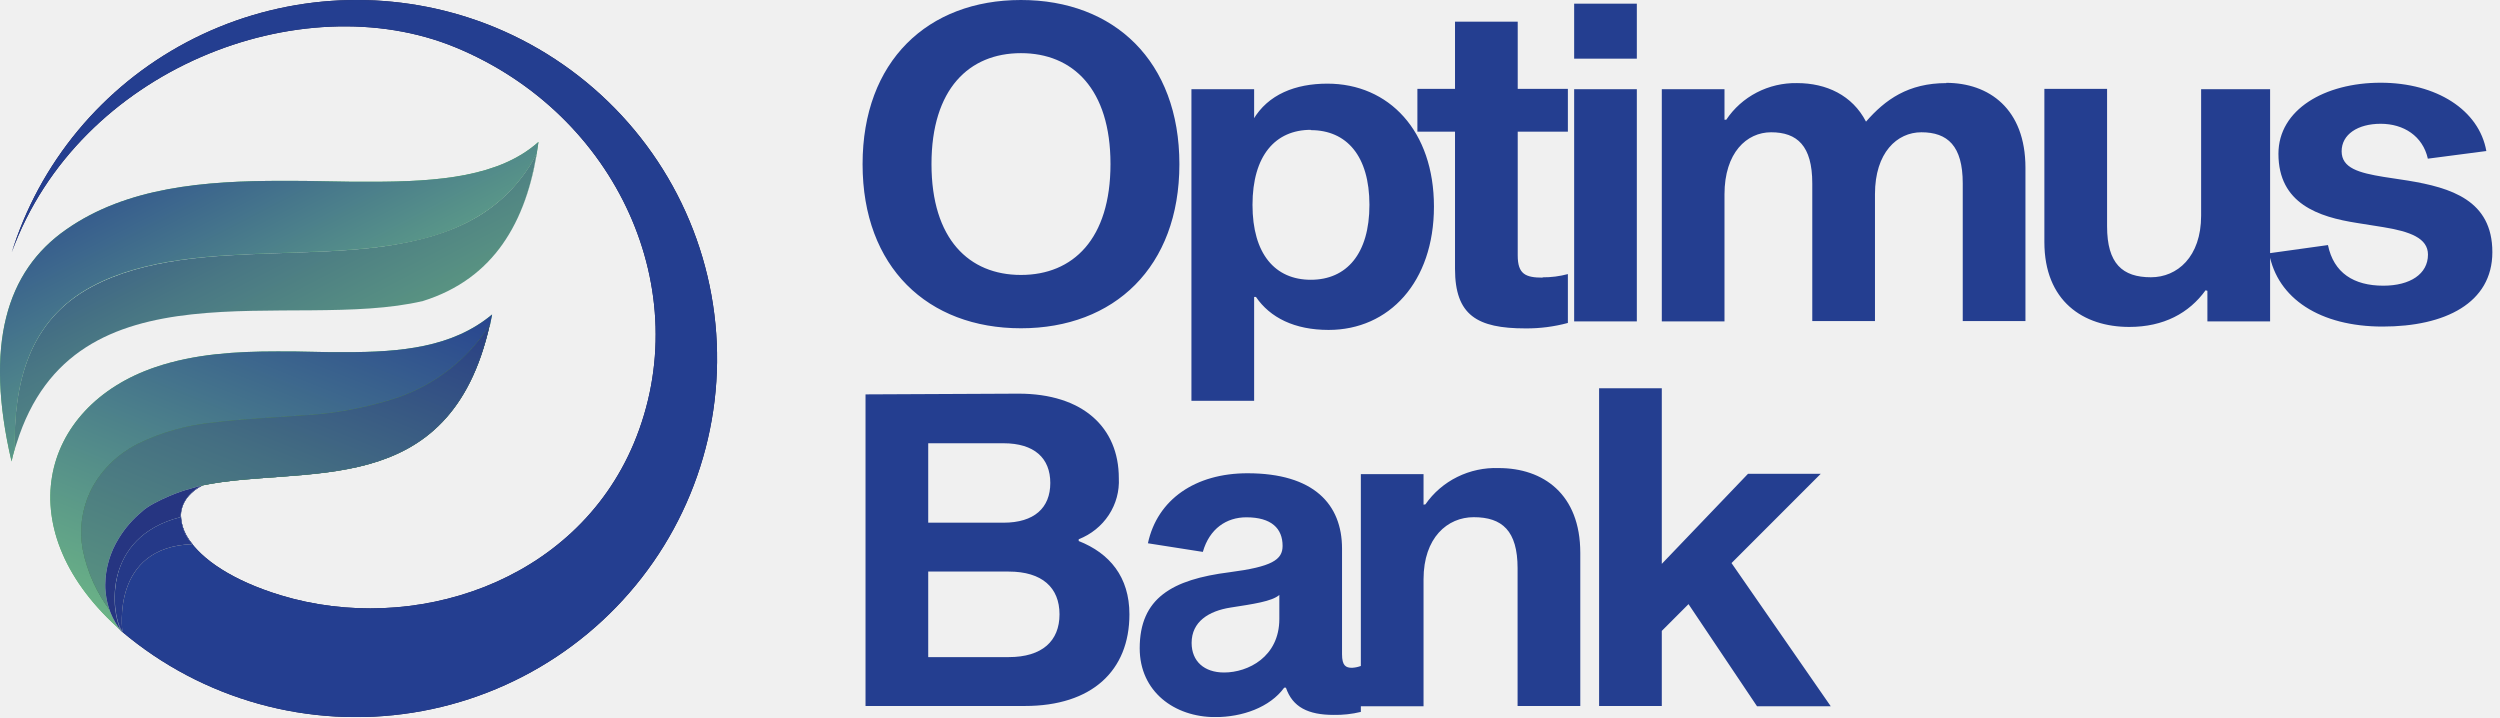
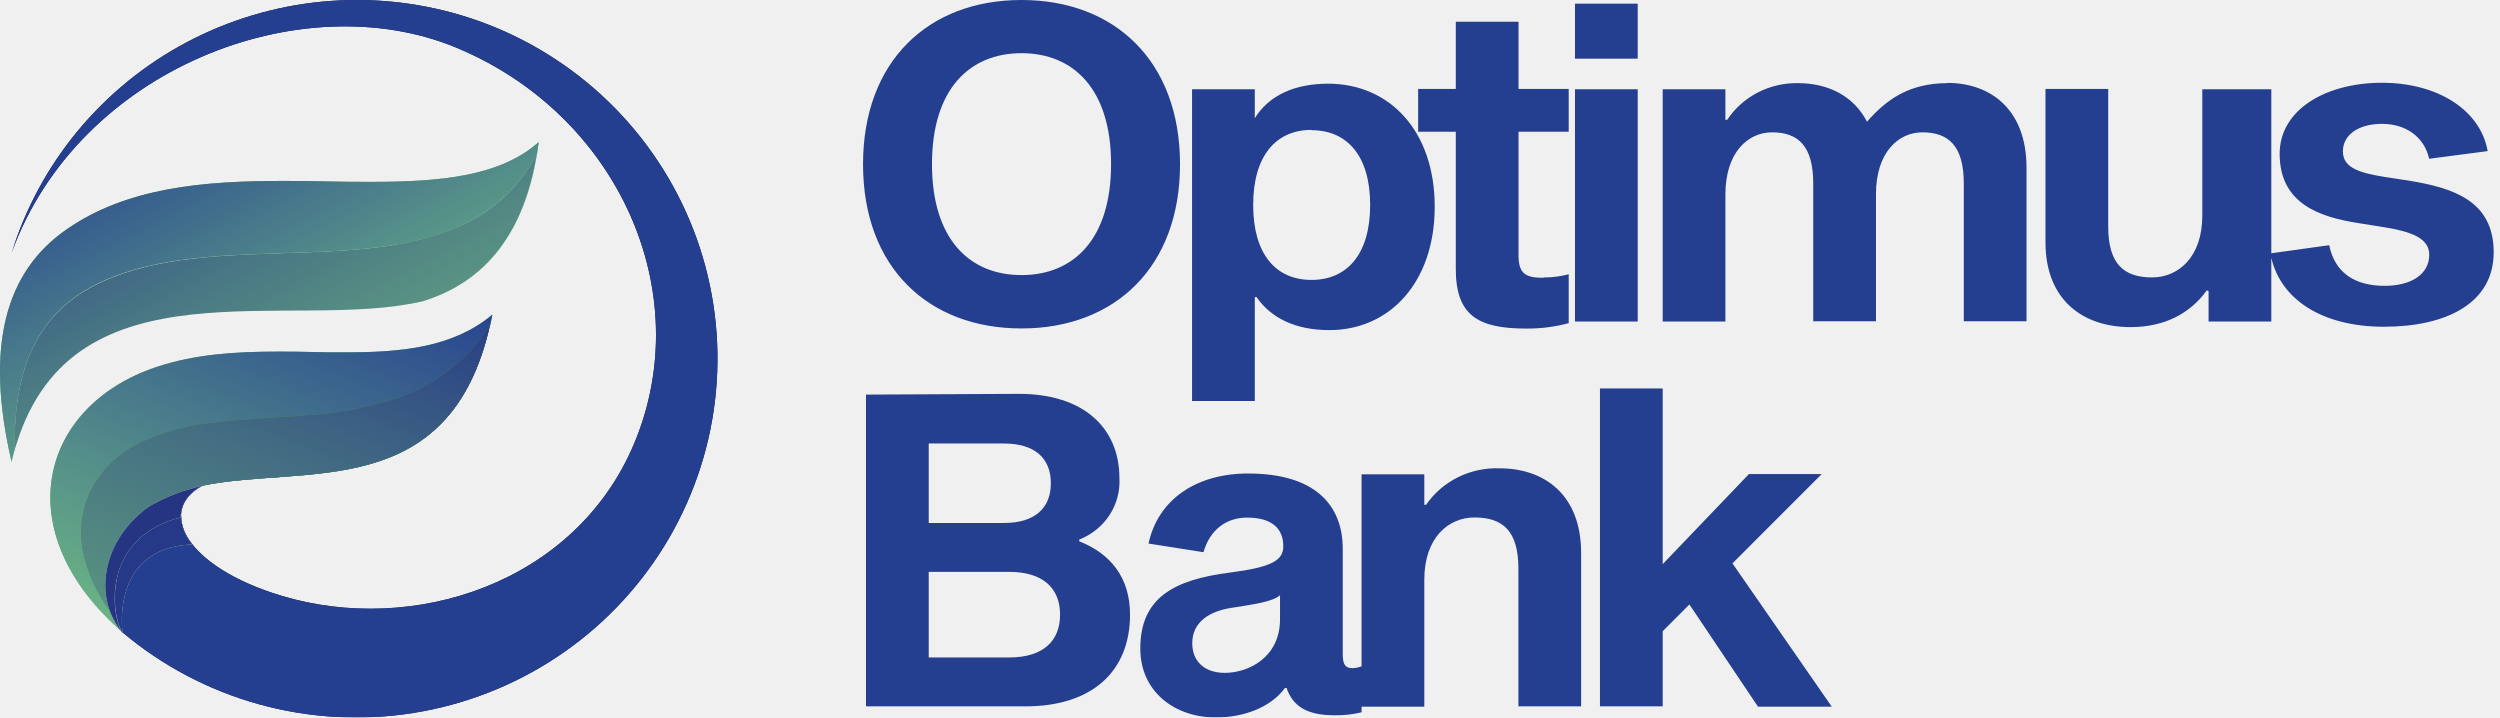
- <svg xmlns="http://www.w3.org/2000/svg" width="380" height="109" viewBox="0 0 380 109" fill="none">
-   <mask id="mask0_636_16414" style="mask-type:luminance" maskUnits="userSpaceOnUse" x="0" y="0" width="380" height="109">
-     <path d="M379.023 0H0V109H379.023V0Z" fill="white" />
+ <svg xmlns="http://www.w3.org/2000/svg" width="223" height="64" viewBox="0 0 223 64" fill="none">
+   <mask id="mask0_636_16414" style="mask-type:luminance" maskUnits="userSpaceOnUse" x="0" y="0" width="223" height="64">
+     <path d="M222.545 0H0V64H222.545V0Z" fill="white" />
  </mask>
  <g mask="url(#mask0_636_16414)">
-     <path d="M131.56 59.946V107.309H155.785C165.954 107.309 171.672 101.96 171.672 93.379C171.672 87.695 168.67 84.092 163.962 82.235V81.966C165.845 81.23 167.446 79.94 168.539 78.275C169.633 76.609 170.165 74.653 170.061 72.679C170.061 64.961 164.572 59.835 154.813 59.835L131.56 59.946ZM141.09 79.449V67.376H152.526C157.205 67.376 159.645 69.623 159.645 73.412C159.645 77.201 157.205 79.449 152.526 79.449H141.09ZM141.09 99.88V86.878H153.326C158.406 86.878 161.046 89.321 161.046 93.379C161.046 97.437 158.406 99.88 153.326 99.88H141.09ZM205.504 101.505C204.551 101.505 203.989 101.171 203.989 99.434V83.386C203.989 76.653 199.7 71.936 189.617 71.936C181.726 71.936 175.923 75.883 174.483 82.578L182.832 83.888C183.842 80.35 186.434 78.631 189.446 78.631C193.258 78.631 194.954 80.322 194.954 82.978C194.954 85.105 193.306 86.144 186.892 86.98C178.133 88.086 173.235 90.927 173.235 98.543C173.235 105.099 178.486 109 184.719 109C188.826 109 193.02 107.523 195.202 104.523H195.459C196.47 107.495 198.852 108.665 202.731 108.665C204.118 108.69 205.502 108.537 206.848 108.21V101.226C206.418 101.388 205.964 101.482 205.504 101.505ZM194.459 94.076C194.459 99.852 189.694 102.22 186.063 102.22C183.041 102.22 181.126 100.511 181.126 97.725C181.126 94.493 183.728 92.868 187.054 92.348C190.38 91.828 193.363 91.419 194.459 90.426V94.076ZM216.378 76.709V72.066H206.848V107.356H216.378V88.058C216.378 81.706 220.028 78.613 224.002 78.613C228.32 78.613 230.673 80.665 230.673 86.377V107.309H240.204V84.037C240.204 75.075 234.543 71.146 227.814 71.146C225.628 71.066 223.456 71.53 221.505 72.496C219.554 73.461 217.888 74.895 216.664 76.663L216.378 76.709ZM252.593 95.896L256.654 91.828L267.07 107.356H278.277L263.191 85.587L276.753 72.019H265.696L252.593 85.708V59.018H243.063V107.309H252.593V95.896Z" fill="#243E90" />
-     <path d="M155.185 0C141.023 0 131.112 9.287 131.112 24.954C131.112 40.621 141.023 49.898 155.185 49.898C169.347 49.898 179.268 40.612 179.268 24.954C179.268 9.296 169.357 0 155.185 0ZM155.185 41.791C147.294 41.791 141.586 36.349 141.586 24.935C141.586 13.522 147.304 8.08 155.185 8.08C163.067 8.08 168.794 13.512 168.794 24.935C168.794 36.358 163.086 41.791 155.185 41.791ZM201.95 50.149C211.137 50.149 217.96 42.877 217.96 31.399C217.96 19.92 211.137 12.714 201.759 12.714C196.937 12.714 192.744 14.33 190.475 18.202H190.628V13.559H181.098V60.922H190.628V45.134H190.904C193.058 48.292 196.784 50.149 201.95 50.149ZM199.243 19.781C204.675 19.781 208.154 23.691 208.154 31.139C208.154 38.587 204.675 42.525 199.243 42.525C193.811 42.525 190.38 38.605 190.38 31.139C190.38 23.672 193.839 19.735 199.243 19.735V19.781ZM234.504 42.2C231.875 42.2 230.694 41.67 230.694 38.828V20.013H238.317V13.512H230.694V3.297H221.162V13.512H215.444V20.013H221.162V40.862C221.162 47.911 224.517 49.917 231.875 49.917C234.05 49.934 236.219 49.656 238.317 49.09V41.661C237.063 41.998 235.767 42.164 234.466 42.153L234.504 42.2ZM239.271 0.557V8.915H248.799V0.557H239.271ZM239.271 13.559V48.849H248.799V13.559H239.271ZM295.86 12.63C290.047 12.63 286.559 15.138 283.634 18.49C281.556 14.469 277.591 12.63 273.149 12.63C271.019 12.592 268.912 13.084 267.029 14.059C265.147 15.033 263.55 16.459 262.39 18.202H262.122V13.559H252.594V48.849H262.122V29.551C262.122 23.199 265.506 20.106 269.205 20.106C273.17 20.106 275.466 22.159 275.466 27.87V48.803H284.996V29.505C284.996 23.199 288.35 20.106 292.047 20.106C296.021 20.106 298.337 22.159 298.337 27.87V48.803H307.868V25.502C307.868 16.521 302.311 12.593 295.812 12.593L295.86 12.63ZM335.525 44.205V48.849H345.055V13.559H334.571V32.773C334.571 39.07 330.922 42.144 326.948 42.144C322.631 42.144 320.276 40.091 320.276 34.399V13.512H310.745V36.785C310.745 45.756 316.627 49.694 323.65 49.694C328.891 49.694 332.743 47.586 335.248 44.122L335.525 44.205ZM377.923 22.957C376.82 16.716 370.339 12.574 361.857 12.574C353.376 12.574 346.322 16.633 346.322 23.375C346.322 30.972 352.44 32.978 358.253 33.888L362.218 34.519C366.326 35.188 369.051 36.191 369.051 38.698C369.051 41.652 366.335 43.425 362.266 43.425C357.767 43.425 354.718 41.475 353.85 37.25L344.912 38.494C346.15 45.385 352.669 49.638 362.161 49.638C371.653 49.638 378.838 46.063 378.838 38.327C378.838 30.424 372.53 28.529 366.013 27.452L362.304 26.886C358.569 26.273 355.928 25.558 355.928 22.994C355.928 20.431 358.378 18.815 361.866 18.815C365.354 18.815 368.261 20.673 369.033 24.118L377.923 22.957Z" fill="#243E90" />
-     <path fill-rule="evenodd" clip-rule="evenodd" d="M75.263 4.168C82.573 7.2 89.136 11.769 94.501 17.56C99.866 23.35 103.905 30.226 106.341 37.714C108.777 45.202 109.552 53.125 108.613 60.938C107.674 68.752 105.044 76.272 100.902 82.98C96.76 89.688 91.206 95.427 84.62 99.801C78.035 104.175 70.573 107.081 62.75 108.32C54.926 109.559 46.925 109.101 39.296 106.978C31.668 104.854 24.592 101.115 18.556 96.019C15.536 93.15 11.651 84.647 12.686 77.994C13.72 71.341 24.398 71.687 30.767 73.79C23.852 77.443 27.944 86.021 42.723 90.497C62.667 96.542 87.398 88.702 96.345 67.379C105.997 44.328 93.861 17.38 69.242 7.204C45.724 -2.504 11.952 10.484 1.792 38.329C2.294 36.734 2.874 35.146 3.532 33.564C9.127 20.223 19.824 9.634 33.273 4.122C46.723 -1.39 61.826 -1.373 75.263 4.168Z" fill="#181C4B" />
-     <path fill-rule="evenodd" clip-rule="evenodd" d="M75.263 4.168C82.573 7.2 89.136 11.769 94.501 17.56C99.866 23.35 103.905 30.226 106.341 37.714C108.777 45.202 109.552 53.125 108.613 60.938C107.674 68.752 105.044 76.272 100.902 82.98C96.76 89.688 91.206 95.427 84.62 99.801C78.035 104.175 70.573 107.081 62.75 108.32C54.926 109.559 46.925 109.101 39.296 106.978C31.668 104.854 24.592 101.115 18.556 96.019C15.536 93.15 11.651 84.647 12.686 77.994C13.72 71.341 24.398 71.687 30.767 73.79C23.852 77.443 27.944 86.021 42.723 90.497C62.667 96.542 87.398 88.702 96.345 67.379C105.997 44.328 93.861 17.38 69.242 7.204C45.724 -2.504 11.952 10.484 1.792 38.329C2.294 36.734 2.874 35.146 3.532 33.564C9.127 20.223 19.824 9.634 33.273 4.122C46.723 -1.39 61.826 -1.373 75.263 4.168Z" fill="#243E90" />
-     <path d="M18.094 81.991C18.01 82.121 17.925 82.271 17.85 82.411C17.231 83.504 16.76 84.672 16.448 85.887C16.803 84.516 17.358 83.203 18.094 81.991ZM74.764 47.829C68.762 52.819 60.935 53.529 52.478 53.529C50.794 53.529 49.091 53.529 47.37 53.473C45.648 53.417 43.908 53.417 42.158 53.417C35.921 53.417 29.599 53.781 23.635 55.8C5.949 61.789 1.058 80.823 18.602 96.025C17.911 95.12 17.351 94.123 16.937 93.063C14.788 90.275 13.314 87.033 12.629 83.588C11.989 80.164 12.599 76.626 14.35 73.609C15.657 71.426 17.469 69.584 19.637 68.236C20.079 67.956 20.578 67.694 21.001 67.451C24.645 65.681 28.581 64.579 32.619 64.2C37.012 63.648 41.462 63.499 45.874 63.144C50.865 62.895 55.799 61.975 60.54 60.406C66.305 58.396 71.218 54.511 74.481 49.38C74.594 48.876 74.707 48.352 74.802 47.829" fill="#56BA5F" />
-     <path d="M18.094 81.991C18.01 82.121 17.925 82.271 17.85 82.411C17.231 83.504 16.76 84.672 16.448 85.887C16.803 84.516 17.358 83.203 18.094 81.991ZM74.764 47.829C68.762 52.819 60.935 53.529 52.478 53.529C50.794 53.529 49.091 53.529 47.37 53.473C45.648 53.417 43.908 53.417 42.158 53.417C35.921 53.417 29.599 53.781 23.635 55.8C5.949 61.789 1.058 80.823 18.602 96.025C17.911 95.12 17.351 94.123 16.937 93.063C14.788 90.275 13.314 87.033 12.629 83.588C11.989 80.164 12.599 76.626 14.35 73.609C15.657 71.426 17.469 69.584 19.637 68.236C20.079 67.956 20.578 67.694 21.001 67.451C24.645 65.681 28.581 64.579 32.619 64.2C37.012 63.648 41.462 63.499 45.874 63.144C50.865 62.895 55.799 61.975 60.54 60.406C66.305 58.396 71.218 54.511 74.481 49.38C74.594 48.876 74.707 48.352 74.802 47.829" fill="url(#paint0_linear_636_16414)" />
-     <path d="M74.445 49.384C68.377 76.528 46.195 70.595 30.71 73.79C46.195 70.557 68.34 76.491 74.445 49.347" fill="#B9B6CA" />
-     <path d="M16.449 85.94C15.869 88.31 16.04 90.8 16.938 93.07C16.559 92.104 16.312 91.092 16.204 90.061C16.049 88.683 16.131 87.29 16.449 85.94ZM21.651 77.942C20.237 79.096 19.034 80.483 18.095 82.044C19.018 80.426 20.218 78.981 21.642 77.773M30.71 73.793C29 74.139 27.327 74.65 25.715 75.316C27.324 74.65 28.993 74.139 30.701 73.793" fill="#253885" />
-     <path d="M74.445 49.384C71.181 54.515 66.269 58.4 60.503 60.41C55.762 61.978 50.828 62.899 45.837 63.148C41.425 63.503 36.975 63.652 32.582 64.204C28.544 64.583 24.608 65.685 20.964 67.455C20.503 67.698 20.024 67.96 19.6 68.24C17.432 69.587 15.62 71.429 14.313 73.613C12.562 76.63 11.952 80.168 12.592 83.592C13.288 87.04 14.775 90.282 16.938 93.067C16.04 90.797 15.869 88.307 16.449 85.938V85.844C16.761 84.593 17.242 83.389 17.879 82.265C17.954 82.125 18.039 81.976 18.123 81.845C19.062 80.284 20.265 78.897 21.679 77.743H21.726H21.783H21.839H21.886H21.952L22.065 77.668H22.112L23.335 76.594H23.382L23.504 76.519L23.636 76.444L23.815 76.341L24.276 76.089L24.464 75.986L24.605 75.921H24.652L24.793 75.856H24.868H24.934H24.981H25.038H25.085L25.216 75.799C26.969 74.934 28.811 74.261 30.71 73.79C46.195 70.557 68.34 76.491 74.445 49.347" fill="url(#paint1_linear_636_16414)" />
-     <path d="M74.445 49.384C71.181 54.515 66.269 58.4 60.503 60.41C55.762 61.978 50.828 62.899 45.837 63.148C41.425 63.503 36.975 63.652 32.582 64.204C28.544 64.583 24.608 65.685 20.964 67.455C20.503 67.698 20.024 67.96 19.6 68.24C17.432 69.587 15.62 71.429 14.313 73.613C12.562 76.63 11.952 80.168 12.592 83.592C13.288 87.04 14.775 90.282 16.938 93.067C16.04 90.797 15.869 88.307 16.449 85.938V85.844C16.761 84.593 17.242 83.389 17.879 82.265C17.954 82.125 18.039 81.976 18.123 81.845C19.062 80.284 20.265 78.897 21.679 77.743H21.726H21.783H21.839H21.886H21.952L22.065 77.668H22.112L23.335 76.594H23.382L23.504 76.519L23.636 76.444L23.815 76.341L24.276 76.089L24.464 75.986L24.605 75.921H24.652L24.793 75.856H24.868H24.934H24.981H25.038H25.085L25.216 75.799C26.969 74.934 28.811 74.261 30.71 73.79C46.195 70.557 68.34 76.491 74.445 49.347" fill="url(#paint2_linear_636_16414)" />
-     <path d="M74.445 49.384C71.181 54.515 66.269 58.4 60.503 60.41C55.762 61.978 50.828 62.899 45.837 63.148C41.425 63.503 36.975 63.652 32.582 64.204C28.544 64.583 24.608 65.685 20.964 67.455C20.503 67.698 20.024 67.96 19.6 68.24C17.432 69.587 15.62 71.429 14.313 73.613C12.562 76.63 11.952 80.168 12.592 83.592C13.288 87.04 14.775 90.282 16.938 93.067C16.04 90.797 15.869 88.307 16.449 85.938V85.844C16.761 84.593 17.242 83.389 17.879 82.265C17.954 82.125 18.039 81.976 18.123 81.845C19.062 80.284 20.265 78.897 21.679 77.743H21.726H21.783H21.839H21.886H21.952L22.065 77.668H22.112L23.335 76.594H23.382L23.504 76.519L23.636 76.444L23.815 76.341L24.276 76.089L24.464 75.986L24.605 75.921H24.652L24.793 75.856H24.868H24.934H24.981H25.038H25.085L25.216 75.799C26.969 74.934 28.811 74.261 30.71 73.79C46.195 70.557 68.34 76.491 74.445 49.347" fill="#4B8E52" />
-     <path d="M74.445 49.384C71.181 54.515 66.269 58.4 60.503 60.41C55.762 61.978 50.828 62.899 45.837 63.148C41.425 63.503 36.975 63.652 32.582 64.204C28.544 64.583 24.608 65.685 20.964 67.455C20.503 67.698 20.024 67.96 19.6 68.24C17.432 69.587 15.62 71.429 14.313 73.613C12.562 76.63 11.952 80.168 12.592 83.592C13.288 87.04 14.775 90.282 16.938 93.067C16.04 90.797 15.869 88.307 16.449 85.938V85.844C16.761 84.593 17.242 83.389 17.879 82.265C17.954 82.125 18.039 81.976 18.123 81.845C19.062 80.284 20.265 78.897 21.679 77.743H21.726H21.783H21.839H21.886H21.952L22.065 77.668H22.112L23.335 76.594H23.382L23.504 76.519L23.636 76.444L23.815 76.341L24.276 76.089L24.464 75.986L24.605 75.921H24.652L24.793 75.856H24.868H24.934H24.981H25.038H25.085L25.216 75.799C26.969 74.934 28.811 74.261 30.71 73.79C46.195 70.557 68.34 76.491 74.445 49.347" fill="url(#paint3_linear_636_16414)" />
-     <path d="M27.502 78.269C27.519 79.919 28.134 81.507 29.233 82.744C28.129 81.51 27.511 79.92 27.493 78.269" fill="#C7C4D4" />
-     <path d="M30.71 73.793C28.641 74.905 27.578 76.456 27.512 78.213C27.533 77.607 27.68 77.012 27.945 76.465C28.559 75.306 29.527 74.371 30.71 73.793Z" fill="#A6A3BC" />
-     <path d="M27.502 78.256C15.954 80.501 16.592 93.179 18.603 96.01C18.603 95.841 16.806 83.143 29.242 82.713C28.137 81.479 27.519 79.889 27.502 78.237" fill="#253988" />
-     <path d="M27.502 78.256C15.954 80.501 16.592 93.179 18.603 96.01C18.603 95.841 16.806 83.143 29.242 82.713C28.137 81.479 27.519 79.889 27.502 78.237" fill="#1A1D4E" />
-     <path d="M27.502 78.256C15.954 80.501 16.592 93.179 18.603 96.01C18.603 95.841 16.806 83.143 29.242 82.713C28.137 81.479 27.519 79.889 27.502 78.237" fill="#E8F4E8" />
-     <path d="M27.502 78.256C15.954 80.501 16.592 93.179 18.603 96.01C18.603 95.841 16.806 83.143 29.242 82.713C28.137 81.479 27.519 79.889 27.502 78.237" fill="#253988" />
-     <path d="M28.589 74.381C27.976 74.531 26.96 74.885 25.874 75.339C24.186 76.046 22.329 76.993 21.556 77.783C20.194 78.906 19.028 80.245 18.104 81.745L18.057 81.82C16.742 83.933 16.029 86.362 15.997 88.846C15.997 89.239 15.997 89.622 16.053 90.014C16.276 92.265 17.064 94.193 18.452 95.966C16.843 93.163 15.521 81.63 27.441 78.603C27.53 76.458 28.589 75.053 30.578 73.793" fill="#D7ECD8" />
-     <path d="M28.589 74.381C27.976 74.531 26.96 74.885 25.874 75.339C24.186 76.046 22.329 76.993 21.556 77.783C20.194 78.906 19.028 80.245 18.104 81.745L18.057 81.82C16.742 83.933 16.029 86.362 15.997 88.846C15.997 89.239 15.997 89.622 16.053 90.014C16.276 92.265 17.064 94.193 18.452 95.966C16.843 93.163 15.521 81.63 27.441 78.603C27.53 76.458 28.589 75.053 30.578 73.793" fill="#263581" />
-     <path d="M81.848 21.573C75.95 26.843 66.731 27.628 56.449 27.628C54.257 27.628 52.008 27.628 49.741 27.563C47.474 27.497 45.169 27.488 42.864 27.488C31.143 27.488 19.262 28.422 10.033 34.907C0.945 41.242 -2.375 52.427 1.754 70.134C1.886 69.526 2.046 68.91 2.234 68.265C2.056 58.211 4.37 48.643 13.975 43.513C22.018 39.215 32.385 38.813 41.34 38.495C46.928 38.299 52.629 38.196 58.142 37.449C63.222 36.767 68.377 35.505 72.798 32.777C76.547 30.497 79.583 27.226 81.566 23.33C79.901 33.608 75.178 42.354 64.266 45.681C75.809 42.167 80.428 32.543 81.848 21.573Z" fill="#56BA5F" />
-     <path d="M81.848 21.573C75.95 26.843 66.731 27.628 56.449 27.628C54.257 27.628 52.008 27.628 49.741 27.563C47.474 27.497 45.169 27.488 42.864 27.488C31.143 27.488 19.262 28.422 10.033 34.907C0.945 41.242 -2.375 52.427 1.754 70.134C1.886 69.526 2.046 68.91 2.234 68.265C2.056 58.211 4.37 48.643 13.975 43.513C22.018 39.215 32.385 38.813 41.34 38.495C46.928 38.299 52.629 38.196 58.142 37.449C63.222 36.767 68.377 35.505 72.798 32.777C76.547 30.497 79.583 27.226 81.566 23.33C79.901 33.608 75.178 42.354 64.266 45.681C75.809 42.167 80.428 32.543 81.848 21.573Z" fill="url(#paint4_linear_636_16414)" />
-     <path d="M81.565 23.329C79.585 27.232 76.549 30.51 72.798 32.795C68.376 35.486 63.221 36.747 58.141 37.467C52.591 38.214 46.928 38.317 41.34 38.513C32.384 38.831 22.017 39.261 13.974 43.568C4.369 48.679 2.055 58.248 2.234 68.302L2.516 67.423C11.293 39.214 44.218 50.478 64.284 45.755C75.178 42.353 79.9 33.608 81.565 23.329Z" fill="url(#paint5_linear_636_16414)" />
+     <path d="M77.246 35.198V63.007H91.47C97.441 63.007 100.798 59.866 100.798 54.828C100.798 51.491 99.036 49.375 96.271 48.285V48.126C97.377 47.695 98.317 46.937 98.959 45.959C99.601 44.981 99.914 43.833 99.853 42.673C99.853 38.142 96.63 35.132 90.9 35.132L77.246 35.198ZM82.842 46.649V39.56H89.557C92.304 39.56 93.737 40.88 93.737 43.104C93.737 45.329 92.304 46.649 89.557 46.649H82.842ZM82.842 58.645V51.011H90.027C93.009 51.011 94.559 52.445 94.559 54.828C94.559 57.211 93.009 58.645 90.027 58.645H82.842ZM120.663 59.599C120.104 59.599 119.773 59.403 119.773 58.383V48.961C119.773 45.007 117.255 42.237 111.335 42.237C106.702 42.237 103.294 44.555 102.449 48.486L107.351 49.255C107.944 47.178 109.466 46.169 111.234 46.169C113.473 46.169 114.469 47.161 114.469 48.721C114.469 49.969 113.501 50.58 109.735 51.071C104.592 51.72 101.716 53.388 101.716 57.86C101.716 61.709 104.799 63.999 108.459 63.999C110.871 63.999 113.333 63.133 114.614 61.371H114.765C115.358 63.116 116.757 63.803 119.035 63.803C119.849 63.818 120.662 63.728 121.452 63.536V59.435C121.2 59.53 120.933 59.585 120.663 59.599ZM114.178 55.237C114.178 58.629 111.38 60.019 109.248 60.019C107.474 60.019 106.349 59.016 106.349 57.38C106.349 55.482 107.877 54.528 109.83 54.223C111.783 53.917 113.534 53.677 114.178 53.094V55.237ZM127.048 45.04V42.313H121.452V63.034H127.048V51.703C127.048 47.974 129.191 46.158 131.524 46.158C134.06 46.158 135.441 47.363 135.441 50.717V63.007H141.037V49.342C141.037 44.08 137.713 41.774 133.762 41.774C132.479 41.727 131.204 41.999 130.058 42.566C128.912 43.133 127.934 43.975 127.216 45.013L127.048 45.04ZM148.312 56.306L150.696 53.917L156.812 63.034H163.392L154.534 50.253L162.497 42.286H156.005L148.312 50.324V34.652H142.716V63.007H148.312V56.306Z" fill="#243E90" />
+     <path d="M91.118 0C82.802 0 76.983 5.453 76.983 14.652C76.983 23.851 82.802 29.298 91.118 29.298C99.433 29.298 105.258 23.845 105.258 14.652C105.258 5.458 99.439 0 91.118 0ZM91.118 24.538C86.484 24.538 83.133 21.342 83.133 14.641C83.133 7.939 86.49 4.744 91.118 4.744C95.745 4.744 99.108 7.934 99.108 14.641C99.108 21.348 95.757 24.538 91.118 24.538ZM118.576 29.445C123.97 29.445 127.977 25.176 127.977 18.436C127.977 11.696 123.97 7.465 118.464 7.465C115.632 7.465 113.17 8.414 111.839 10.688H111.928V7.961H106.332V35.771H111.928V26.501H112.09C113.355 28.355 115.543 29.445 118.576 29.445ZM116.987 11.614C120.176 11.614 122.219 13.91 122.219 18.283C122.219 22.657 120.176 24.968 116.987 24.968C113.797 24.968 111.783 22.668 111.783 18.283C111.783 13.899 113.814 11.587 116.987 11.587V11.614ZM137.69 24.778C136.146 24.778 135.453 24.467 135.453 22.798V11.751H139.929V7.934H135.453V1.936H129.857V7.934H126.499V11.751H129.857V23.992C129.857 28.131 131.826 29.309 136.146 29.309C137.424 29.319 138.697 29.156 139.929 28.824V24.462C139.193 24.659 138.432 24.757 137.668 24.75L137.69 24.778ZM140.489 0.327V5.235H146.084V0.327H140.489ZM140.489 7.961V28.682H146.084V7.961H140.489ZM173.716 7.416C170.302 7.416 168.254 8.888 166.537 10.857C165.317 8.496 162.989 7.416 160.381 7.416C159.13 7.394 157.893 7.682 156.788 8.255C155.682 8.827 154.745 9.664 154.064 10.688H153.906V7.961H148.312V28.682H153.906V17.351C153.906 13.621 155.893 11.805 158.065 11.805C160.393 11.805 161.741 13.011 161.741 16.364V28.655H167.337V17.324C167.337 13.621 169.306 11.805 171.477 11.805C173.81 11.805 175.17 13.011 175.17 16.364V28.655H180.766V14.973C180.766 9.701 177.504 7.394 173.688 7.394L173.716 7.416ZM197.005 25.956V28.682H202.601V7.961H196.445V19.243C196.445 22.94 194.302 24.745 191.969 24.745C189.434 24.745 188.052 23.54 188.052 20.197V7.934H182.456V21.599C182.456 26.866 185.909 29.178 190.033 29.178C193.11 29.178 195.372 27.94 196.842 25.906L197.005 25.956ZM221.9 13.479C221.252 9.815 217.446 7.383 212.466 7.383C207.486 7.383 203.345 9.766 203.345 13.725C203.345 18.185 206.937 19.363 210.35 19.898L212.678 20.268C215.09 20.661 216.69 21.25 216.69 22.722C216.69 24.456 215.096 25.497 212.706 25.497C210.065 25.497 208.274 24.352 207.765 21.871L202.517 22.602C203.244 26.648 207.072 29.145 212.645 29.145C218.218 29.145 222.437 27.046 222.437 22.504C222.437 17.863 218.733 16.751 214.906 16.119L212.729 15.786C210.536 15.426 208.985 15.006 208.985 13.501C208.985 11.996 210.424 11.047 212.472 11.047C214.52 11.047 216.226 12.138 216.68 14.161L221.9 13.479Z" fill="#243E90" />
+     <path fill-rule="evenodd" clip-rule="evenodd" d="M44.191 2.447C48.484 4.228 52.337 6.91 55.487 10.31C58.637 13.71 61.008 17.747 62.439 22.144C63.869 26.541 64.324 31.192 63.773 35.78C63.222 40.368 61.677 44.783 59.245 48.722C56.814 52.661 53.552 56.03 49.685 58.599C45.819 61.167 41.438 62.873 36.844 63.601C32.25 64.328 27.552 64.059 23.073 62.812C18.594 61.566 14.44 59.37 10.895 56.378C9.122 54.694 6.841 49.701 7.449 45.795C8.056 41.889 14.325 42.092 18.065 43.326C14.005 45.471 16.408 50.508 25.085 53.136C36.795 56.685 51.316 52.082 56.569 39.562C62.237 26.027 55.111 10.205 40.656 4.23C26.847 -1.47 7.018 6.156 1.052 22.505C1.347 21.569 1.687 20.636 2.074 19.707C5.359 11.874 11.64 5.657 19.537 2.42C27.434 -0.816 36.301 -0.806 44.191 2.447Z" fill="#181C4B" />
+     <path fill-rule="evenodd" clip-rule="evenodd" d="M44.191 2.447C48.484 4.228 52.337 6.91 55.487 10.31C58.637 13.71 61.008 17.747 62.439 22.144C63.869 26.541 64.324 31.192 63.773 35.78C63.222 40.368 61.677 44.783 59.245 48.722C56.814 52.661 53.552 56.03 49.685 58.599C45.819 61.167 41.438 62.873 36.844 63.601C32.25 64.328 27.552 64.059 23.073 62.812C18.594 61.566 14.44 59.37 10.895 56.378C9.122 54.694 6.841 49.701 7.449 45.795C8.056 41.889 14.325 42.092 18.065 43.326C14.005 45.471 16.408 50.508 25.085 53.136C36.795 56.685 51.316 52.082 56.569 39.562C62.237 26.027 55.111 10.205 40.656 4.23C26.847 -1.47 7.018 6.156 1.052 22.505C1.347 21.569 1.687 20.636 2.074 19.707C5.359 11.874 11.64 5.657 19.537 2.42C27.434 -0.816 36.301 -0.806 44.191 2.447Z" fill="#243E90" />
+     <path d="M10.624 48.141C10.574 48.218 10.525 48.306 10.48 48.388C10.117 49.029 9.841 49.716 9.657 50.429C9.866 49.624 10.191 48.853 10.624 48.141ZM43.898 28.083C40.374 31.013 35.778 31.43 30.813 31.43C29.824 31.43 28.824 31.43 27.813 31.397C26.802 31.364 25.781 31.364 24.753 31.364C21.091 31.364 17.379 31.578 13.877 32.763C3.493 36.28 0.621 47.455 10.922 56.382C10.517 55.85 10.188 55.265 9.945 54.642C8.683 53.005 7.817 51.102 7.415 49.079C7.039 47.069 7.397 44.991 8.426 43.22C9.193 41.938 10.257 40.856 11.53 40.065C11.79 39.901 12.082 39.747 12.331 39.604C14.47 38.565 16.781 37.918 19.152 37.695C21.732 37.371 24.345 37.284 26.935 37.075C29.866 36.929 32.762 36.389 35.546 35.468C38.931 34.288 41.816 32.006 43.732 28.994C43.798 28.698 43.865 28.39 43.92 28.083" fill="#56BA5F" />
+     <path d="M10.624 48.141C10.574 48.218 10.525 48.306 10.48 48.388C10.117 49.029 9.841 49.716 9.657 50.429C9.866 49.624 10.191 48.853 10.624 48.141ZM43.898 28.083C40.374 31.013 35.778 31.43 30.813 31.43C29.824 31.43 28.824 31.43 27.813 31.397C26.802 31.364 25.781 31.364 24.753 31.364C21.091 31.364 17.379 31.578 13.877 32.763C3.493 36.28 0.621 47.455 10.922 56.382C10.517 55.85 10.188 55.265 9.945 54.642C8.683 53.005 7.817 51.102 7.415 49.079C7.039 47.069 7.397 44.991 8.426 43.22C9.193 41.938 10.257 40.856 11.53 40.065C11.79 39.901 12.082 39.747 12.331 39.604C14.47 38.565 16.781 37.918 19.152 37.695C21.732 37.371 24.345 37.284 26.935 37.075C29.866 36.929 32.762 36.389 35.546 35.468C38.931 34.288 41.816 32.006 43.732 28.994C43.798 28.698 43.865 28.39 43.92 28.083" fill="url(#paint0_linear_636_16414)" />
+     <path d="M43.711 28.997C40.148 44.934 27.123 41.451 18.032 43.327C27.123 41.429 40.126 44.913 43.711 28.975" fill="#B9B6CA" />
+     <path d="M9.658 50.46C9.318 51.852 9.418 53.314 9.945 54.647C9.723 54.08 9.578 53.485 9.514 52.88C9.423 52.071 9.471 51.253 9.658 50.46ZM12.712 45.764C11.882 46.442 11.176 47.256 10.624 48.172C11.166 47.223 11.871 46.374 12.707 45.665M18.032 43.328C17.027 43.532 16.045 43.831 15.098 44.222C16.043 43.831 17.023 43.532 18.026 43.328" fill="#253885" />
+     <path d="M43.711 28.997C41.795 32.009 38.91 34.29 35.525 35.471C32.741 36.391 29.844 36.932 26.914 37.078C24.323 37.286 21.71 37.374 19.131 37.698C16.76 37.921 14.449 38.568 12.309 39.607C12.039 39.75 11.757 39.903 11.508 40.068C10.236 40.859 9.171 41.941 8.404 43.223C7.376 44.994 7.018 47.072 7.393 49.082C7.802 51.107 8.676 53.01 9.945 54.645C9.418 53.312 9.318 51.851 9.658 50.459V50.404C9.841 49.669 10.124 48.963 10.498 48.303C10.542 48.221 10.591 48.133 10.641 48.056C11.193 47.14 11.899 46.325 12.729 45.648H12.757H12.79H12.823H12.851H12.889L12.956 45.604H12.983L13.701 44.973H13.729L13.801 44.929L13.878 44.885L13.983 44.825L14.254 44.676L14.364 44.616L14.447 44.578H14.475L14.557 44.539H14.602H14.64H14.668H14.701H14.729L14.806 44.507C15.835 43.999 16.917 43.603 18.032 43.327C27.123 41.429 40.126 44.913 43.711 28.975" fill="url(#paint1_linear_636_16414)" />
+     <path d="M43.711 28.997C41.795 32.009 38.91 34.29 35.525 35.471C32.741 36.391 29.844 36.932 26.914 37.078C24.323 37.286 21.71 37.374 19.131 37.698C16.76 37.921 14.449 38.568 12.309 39.607C12.039 39.75 11.757 39.903 11.508 40.068C10.236 40.859 9.171 41.941 8.404 43.223C7.376 44.994 7.018 47.072 7.393 49.082C7.802 51.107 8.676 53.01 9.945 54.645C9.418 53.312 9.318 51.851 9.658 50.459V50.404C9.841 49.669 10.124 48.963 10.498 48.303C10.542 48.221 10.591 48.133 10.641 48.056C11.193 47.14 11.899 46.325 12.729 45.648H12.757H12.79H12.823H12.851H12.889L12.956 45.604H12.983L13.701 44.973H13.729L13.801 44.929L13.878 44.885L13.983 44.825L14.254 44.676L14.364 44.616L14.447 44.578H14.475L14.557 44.539H14.602H14.64H14.668H14.701H14.729L14.806 44.507C15.835 43.999 16.917 43.603 18.032 43.327C27.123 41.429 40.126 44.913 43.711 28.975" fill="url(#paint2_linear_636_16414)" />
+     <path d="M43.711 28.997C41.795 32.009 38.91 34.29 35.525 35.471C32.741 36.391 29.844 36.932 26.914 37.078C24.323 37.286 21.71 37.374 19.131 37.698C16.76 37.921 14.449 38.568 12.309 39.607C12.039 39.75 11.757 39.903 11.508 40.068C10.236 40.859 9.171 41.941 8.404 43.223C7.376 44.994 7.018 47.072 7.393 49.082C7.802 51.107 8.676 53.01 9.945 54.645C9.418 53.312 9.318 51.851 9.658 50.459V50.404C9.841 49.669 10.124 48.963 10.498 48.303C10.542 48.221 10.591 48.133 10.641 48.056C11.193 47.14 11.899 46.325 12.729 45.648H12.757H12.79H12.823H12.851H12.889L12.956 45.604H12.983L13.701 44.973H13.729L13.801 44.929L13.878 44.885L13.983 44.825L14.254 44.676L14.364 44.616L14.447 44.578H14.475L14.557 44.539H14.602H14.64H14.668H14.701H14.729L14.806 44.507C15.835 43.999 16.917 43.603 18.032 43.327C27.123 41.429 40.126 44.913 43.711 28.975" fill="#4B8E52" />
+     <path d="M43.711 28.997C41.795 32.009 38.91 34.29 35.525 35.471C32.741 36.391 29.844 36.932 26.914 37.078C24.323 37.286 21.71 37.374 19.131 37.698C16.76 37.921 14.449 38.568 12.309 39.607C12.039 39.75 11.757 39.903 11.508 40.068C10.236 40.859 9.171 41.941 8.404 43.223C7.376 44.994 7.018 47.072 7.393 49.082C7.802 51.107 8.676 53.01 9.945 54.645C9.418 53.312 9.318 51.851 9.658 50.459V50.404C9.841 49.669 10.124 48.963 10.498 48.303C10.542 48.221 10.591 48.133 10.641 48.056C11.193 47.14 11.899 46.325 12.729 45.648H12.757H12.79H12.823H12.851H12.889L12.956 45.604H12.983L13.701 44.973H13.729L13.801 44.929L13.878 44.885L13.983 44.825L14.254 44.676L14.364 44.616L14.447 44.578H14.475L14.557 44.539H14.602H14.64H14.668H14.701H14.729L14.806 44.507C15.835 43.999 16.917 43.603 18.032 43.327C27.123 41.429 40.126 44.913 43.711 28.975" fill="url(#paint3_linear_636_16414)" />
+     <path d="M16.148 45.956C16.158 46.925 16.519 47.858 17.164 48.584C16.516 47.859 16.153 46.926 16.143 45.956" fill="#C7C4D4" />
+     <path d="M18.032 43.328C16.817 43.981 16.192 44.892 16.154 45.923C16.166 45.567 16.253 45.218 16.408 44.897C16.769 44.217 17.337 43.667 18.032 43.328Z" fill="#A6A3BC" />
+     <path d="M16.148 45.949C9.367 47.267 9.742 54.71 10.922 56.373C10.922 56.274 9.867 48.818 17.169 48.566C16.521 47.841 16.158 46.907 16.148 45.938" fill="#253988" />
+     <path d="M16.148 45.949C9.367 47.267 9.742 54.71 10.922 56.373C10.922 56.274 9.867 48.818 17.169 48.566C16.521 47.841 16.158 46.907 16.148 45.938" fill="#1A1D4E" />
+     <path d="M16.148 45.949C9.367 47.267 9.742 54.71 10.922 56.373C10.922 56.274 9.867 48.818 17.169 48.566C16.521 47.841 16.158 46.907 16.148 45.938" fill="#E8F4E8" />
+     <path d="M16.148 45.949C9.367 47.267 9.742 54.71 10.922 56.373C10.922 56.274 9.867 48.818 17.169 48.566C16.521 47.841 16.158 46.907 16.148 45.938" fill="#253988" />
+     <path d="M16.786 43.674C16.426 43.761 15.83 43.969 15.192 44.236C14.201 44.651 13.111 45.207 12.657 45.671C11.857 46.33 11.172 47.116 10.63 47.997L10.602 48.041C9.83 49.282 9.412 50.708 9.393 52.167C9.393 52.397 9.393 52.622 9.426 52.852C9.557 54.174 10.019 55.306 10.834 56.347C9.89 54.701 9.114 47.93 16.112 46.152C16.165 44.893 16.786 44.068 17.954 43.328" fill="#D7ECD8" />
+     <path d="M16.786 43.674C16.426 43.761 15.83 43.969 15.192 44.236C14.201 44.651 13.111 45.207 12.657 45.671C11.857 46.33 11.172 47.116 10.63 47.997L10.602 48.041C9.83 49.282 9.412 50.708 9.393 52.167C9.393 52.397 9.393 52.622 9.426 52.852C9.557 54.174 10.019 55.306 10.834 56.347C9.89 54.701 9.114 47.93 16.112 46.152C16.165 44.893 16.786 44.068 17.954 43.328" fill="#263581" />
+     <path d="M48.058 12.667C44.594 15.761 39.181 16.222 33.144 16.222C31.857 16.222 30.537 16.222 29.206 16.184C27.875 16.145 26.521 16.14 25.168 16.14C18.286 16.14 11.309 16.689 5.891 20.496C0.555 24.216 -1.395 30.783 1.03 41.18C1.107 40.823 1.201 40.461 1.312 40.082C1.207 34.179 2.566 28.561 8.205 25.549C12.928 23.025 19.015 22.789 24.273 22.603C27.554 22.488 30.901 22.427 34.138 21.988C37.121 21.588 40.148 20.847 42.744 19.245C44.945 17.907 46.728 15.986 47.892 13.698C46.914 19.733 44.142 24.869 37.734 26.822C44.512 24.759 47.224 19.108 48.058 12.667Z" fill="#56BA5F" />
+     <path d="M48.058 12.667C44.594 15.761 39.181 16.222 33.144 16.222C31.857 16.222 30.537 16.222 29.206 16.184C27.875 16.145 26.521 16.14 25.168 16.14C18.286 16.14 11.309 16.689 5.891 20.496C0.555 24.216 -1.395 30.783 1.03 41.18C1.107 40.823 1.201 40.461 1.312 40.082C1.207 34.179 2.566 28.561 8.205 25.549C12.928 23.025 19.015 22.789 24.273 22.603C27.554 22.488 30.901 22.427 34.138 21.988C37.121 21.588 40.148 20.847 42.744 19.245C44.945 17.907 46.728 15.986 47.892 13.698C46.914 19.733 44.142 24.869 37.734 26.822C44.512 24.759 47.224 19.108 48.058 12.667Z" fill="url(#paint4_linear_636_16414)" />
+     <path d="M47.892 13.698C46.729 15.99 44.946 17.915 42.744 19.256C40.148 20.836 37.121 21.577 34.138 21.999C30.879 22.438 27.554 22.498 24.273 22.614C19.015 22.8 12.928 23.052 8.205 25.582C2.566 28.583 1.207 34.201 1.312 40.104L1.477 39.588C6.631 23.025 25.963 29.639 37.745 26.866C44.141 24.869 46.914 19.733 47.892 13.698Z" fill="url(#paint5_linear_636_16414)" />
  </g>
  <defs>
-     <linearGradient id="paint0_linear_636_16414" x1="51.631" y1="34.486" x2="22.518" y2="107.402" gradientUnits="userSpaceOnUse">
+     <linearGradient id="paint0_linear_636_16414" x1="30.316" y1="20.248" x2="13.222" y2="63.062" gradientUnits="userSpaceOnUse">
      <stop stop-color="#243E90" />
      <stop offset="1" stop-color="#75C485" />
    </linearGradient>
-     <linearGradient id="paint1_linear_636_16414" x1="55" y1="35.835" x2="25.887" y2="108.751" gradientUnits="userSpaceOnUse">
+     <linearGradient id="paint1_linear_636_16414" x1="32.294" y1="21.041" x2="15.2" y2="63.855" gradientUnits="userSpaceOnUse">
      <stop stop-color="#253885" />
      <stop offset="0.03" stop-color="#273B85" />
      <stop offset="0.47" stop-color="#446E82" />
      <stop offset="0.81" stop-color="#568E81" />
      <stop offset="1" stop-color="#5D9A80" />
    </linearGradient>
-     <linearGradient id="paint2_linear_636_16414" x1="55.015" y1="35.767" x2="25.849" y2="108.732" gradientUnits="userSpaceOnUse">
+     <linearGradient id="paint2_linear_636_16414" x1="32.303" y1="21.001" x2="15.177" y2="63.843" gradientUnits="userSpaceOnUse">
      <stop stop-color="#22205F" />
      <stop offset="0.43" stop-color="#3F5B6F" />
      <stop offset="0.81" stop-color="#55897B" />
      <stop offset="1" stop-color="#5D9A80" />
    </linearGradient>
-     <linearGradient id="paint3_linear_636_16414" x1="55" y1="35.835" x2="25.887" y2="108.751" gradientUnits="userSpaceOnUse">
+     <linearGradient id="paint3_linear_636_16414" x1="32.294" y1="21.041" x2="15.2" y2="63.855" gradientUnits="userSpaceOnUse">
      <stop stop-color="#253885" />
      <stop offset="0.03" stop-color="#273B85" />
      <stop offset="0.47" stop-color="#446E82" />
      <stop offset="0.81" stop-color="#568E81" />
      <stop offset="1" stop-color="#5D9A80" />
    </linearGradient>
-     <linearGradient id="paint4_linear_636_16414" x1="23.25" y1="10.585" x2="53.082" y2="68.131" gradientUnits="userSpaceOnUse">
+     <linearGradient id="paint4_linear_636_16414" x1="13.652" y1="6.215" x2="31.167" y2="40.004" gradientUnits="userSpaceOnUse">
      <stop stop-color="#243E90" />
      <stop offset="1" stop-color="#75C485" />
    </linearGradient>
-     <linearGradient id="paint5_linear_636_16414" x1="23.353" y1="10.528" x2="53.184" y2="68.075" gradientUnits="userSpaceOnUse">
+     <linearGradient id="paint5_linear_636_16414" x1="13.712" y1="6.182" x2="31.228" y2="39.971" gradientUnits="userSpaceOnUse">
      <stop stop-color="#253988" />
      <stop offset="0.08" stop-color="#2B4487" />
      <stop offset="0.5" stop-color="#497784" />
      <stop offset="0.82" stop-color="#5B9782" />
      <stop offset="1" stop-color="#62A381" />
    </linearGradient>
  </defs>
</svg>
